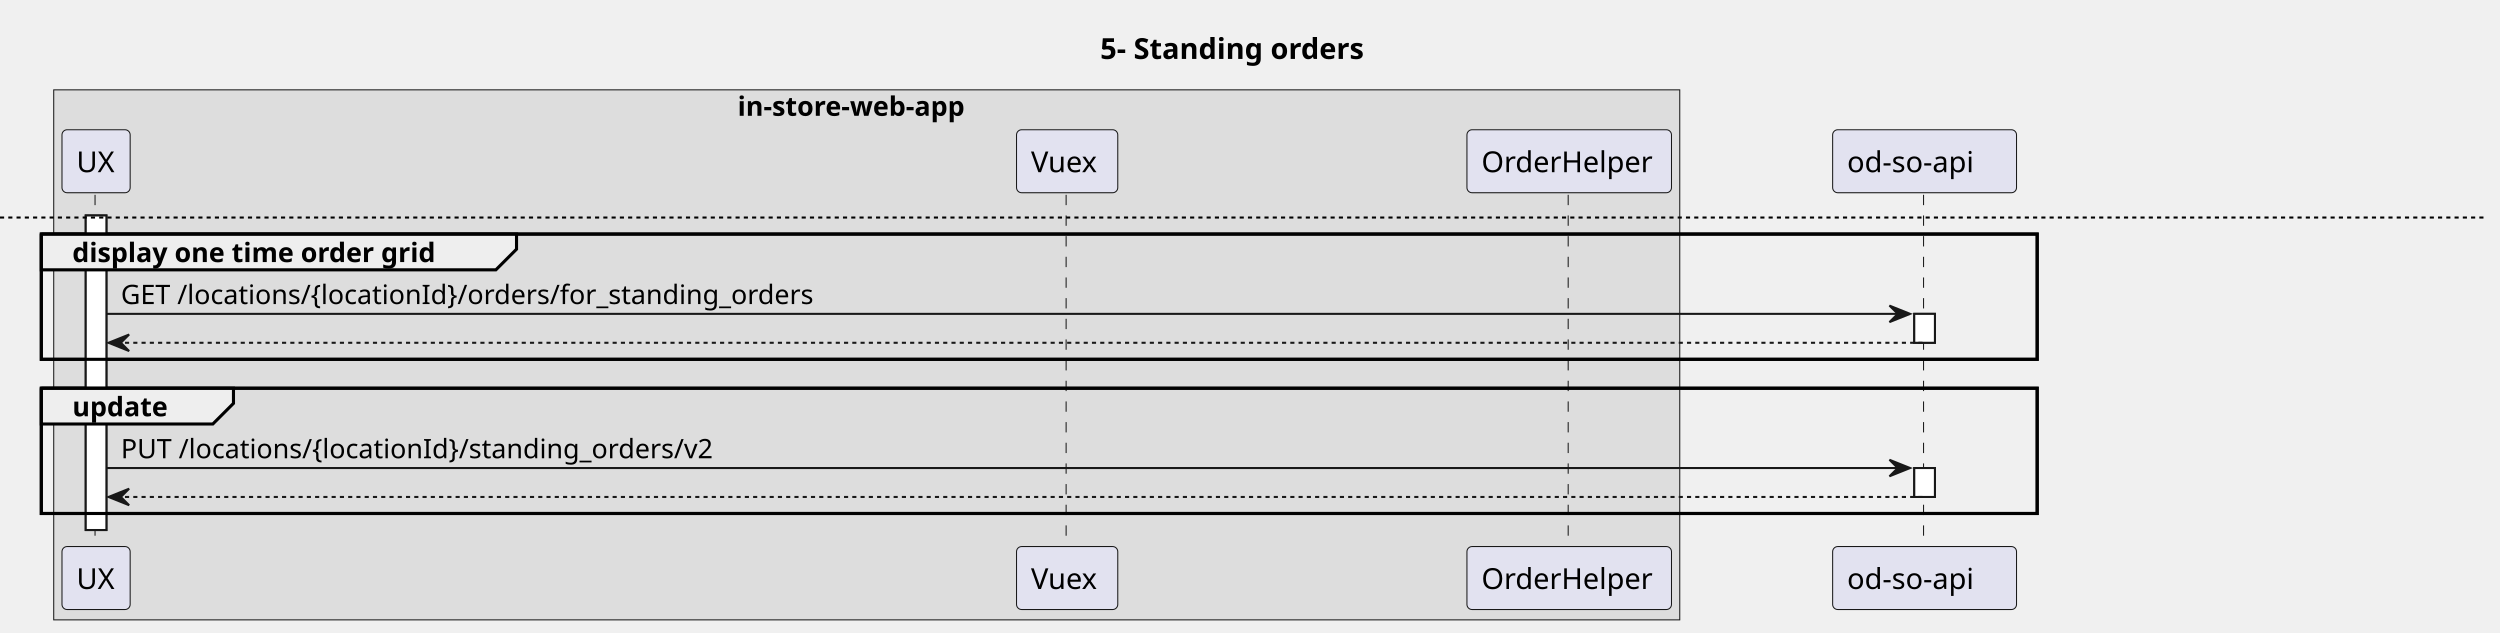
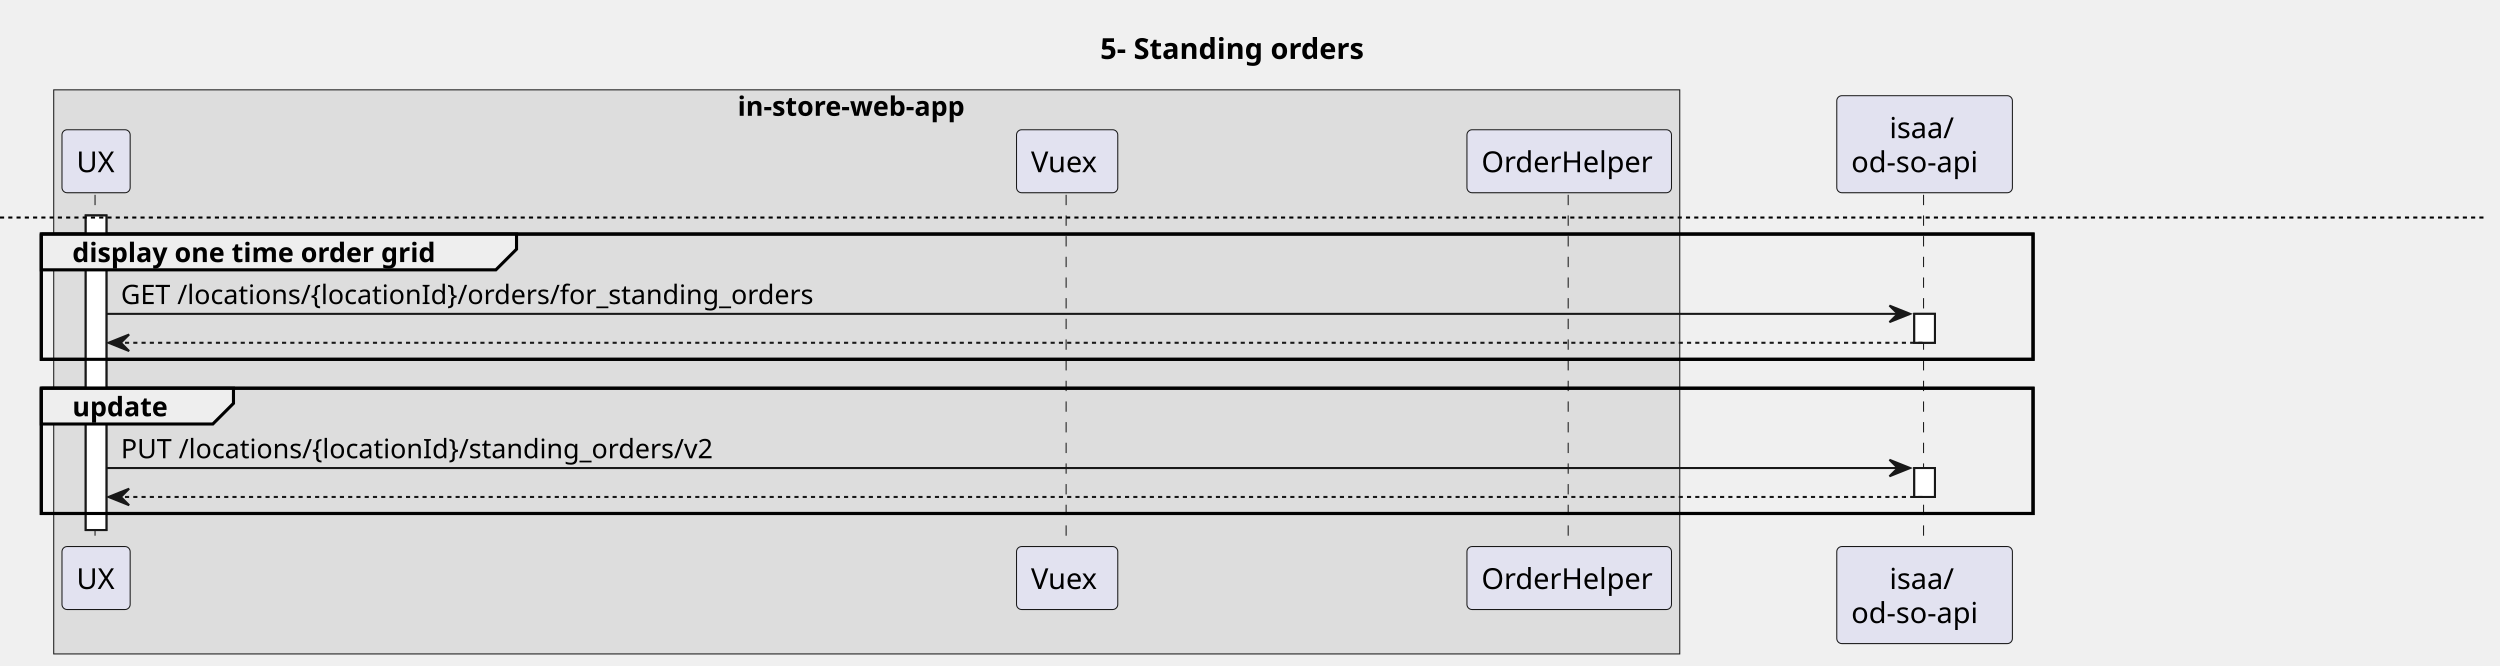
- <svg xmlns="http://www.w3.org/2000/svg" contentStyleType="text/css" height="306px" preserveAspectRatio="none" style="width:1210px;height:306px;background:#FFFFFF;" version="1.1" viewBox="0 0 1210 306" width="1210px" zoomAndPan="magnify">
+ <svg xmlns="http://www.w3.org/2000/svg" contentStyleType="text/css" height="322px" preserveAspectRatio="none" style="width:1210px;height:322px;background:#FFFFFF;" version="1.1" viewBox="0 0 1210 322" width="1210px" zoomAndPan="magnify">
  <defs />
  <g>
    <rect height="26.488" style="stroke:#00000000;stroke-width:1.0;fill:none;" width="147" x="527.5" y="10" />
    <text fill="#000000" font-family="sans-serif" font-size="14" font-weight="bold" lengthAdjust="spacing" textLength="137" x="532.5" y="28.535">5- Standing orders</text>
-     <rect fill="#DDDDDD" height="256.529" style="stroke:#181818;stroke-width:0.5;" width="787" x="26" y="43.488" />
+     <rect fill="#DDDDDD" height="273.018" style="stroke:#181818;stroke-width:0.5;" width="787" x="26" y="43.488" />
    <text fill="#000000" font-family="sans-serif" font-size="13" font-weight="bold" lengthAdjust="spacing" textLength="125" x="357" y="56.057">in-store-web-app</text>
    <rect fill="#FFFFFF" height="152.242" style="stroke:#181818;stroke-width:1.0;" width="10" x="41.5" y="104.287" />
    <rect fill="#FFFFFF" height="14" style="stroke:#181818;stroke-width:1.0;" width="10" x="926.5" y="151.908" />
    <rect fill="#FFFFFF" height="14" style="stroke:#181818;stroke-width:1.0;" width="10" x="926.5" y="226.529" />
-     <rect height="60.621" style="stroke:#000000;stroke-width:1.5;fill:none;" width="966" x="20" y="113.287" />
-     <rect height="60.621" style="stroke:#000000;stroke-width:1.5;fill:none;" width="966" x="20" y="187.908" />
+     <rect height="60.621" style="stroke:#000000;stroke-width:1.5;fill:none;" width="964" x="20" y="113.287" />
+     <rect height="60.621" style="stroke:#000000;stroke-width:1.5;fill:none;" width="964" x="20" y="187.908" />
    <line style="stroke:#181818;stroke-width:0.5;fill:none;stroke-dasharray:5.0,5.0;" x1="46" x2="46" y1="94.287" y2="265.529" />
    <line style="stroke:#181818;stroke-width:0.5;fill:none;stroke-dasharray:5.0,5.0;" x1="516" x2="516" y1="94.287" y2="265.529" />
    <line style="stroke:#181818;stroke-width:0.5;fill:none;stroke-dasharray:5.0,5.0;" x1="759" x2="759" y1="94.287" y2="265.529" />
    <line style="stroke:#181818;stroke-width:0.5;fill:none;stroke-dasharray:5.0,5.0;" x1="931" x2="931" y1="94.287" y2="265.529" />
    <rect fill="#E2E2F0" height="30.488" rx="2.5" ry="2.5" style="stroke:#181818;stroke-width:0.5;" width="33" x="30" y="62.799" />
    <text fill="#000000" font-family="sans-serif" font-size="14" lengthAdjust="spacing" textLength="19" x="37" y="83.334">UX</text>
    <rect fill="#E2E2F0" height="30.488" rx="2.5" ry="2.5" style="stroke:#181818;stroke-width:0.5;" width="33" x="30" y="264.529" />
    <text fill="#000000" font-family="sans-serif" font-size="14" lengthAdjust="spacing" textLength="19" x="37" y="285.065">UX</text>
    <rect fill="#E2E2F0" height="30.488" rx="2.5" ry="2.5" style="stroke:#181818;stroke-width:0.5;" width="49" x="492" y="62.799" />
    <text fill="#000000" font-family="sans-serif" font-size="14" lengthAdjust="spacing" textLength="35" x="499" y="83.334">Vuex</text>
    <rect fill="#E2E2F0" height="30.488" rx="2.5" ry="2.5" style="stroke:#181818;stroke-width:0.5;" width="49" x="492" y="264.529" />
    <text fill="#000000" font-family="sans-serif" font-size="14" lengthAdjust="spacing" textLength="35" x="499" y="285.065">Vuex</text>
    <rect fill="#E2E2F0" height="30.488" rx="2.5" ry="2.5" style="stroke:#181818;stroke-width:0.5;" width="99" x="710" y="62.799" />
    <text fill="#000000" font-family="sans-serif" font-size="14" lengthAdjust="spacing" textLength="85" x="717" y="83.334">OrderHelper</text>
    <rect fill="#E2E2F0" height="30.488" rx="2.5" ry="2.5" style="stroke:#181818;stroke-width:0.5;" width="99" x="710" y="264.529" />
    <text fill="#000000" font-family="sans-serif" font-size="14" lengthAdjust="spacing" textLength="85" x="717" y="285.065">OrderHelper</text>
-     <rect fill="#E2E2F0" height="30.488" rx="2.5" ry="2.5" style="stroke:#181818;stroke-width:0.5;" width="89" x="887" y="62.799" />
-     <text fill="#000000" font-family="sans-serif" font-size="14" lengthAdjust="spacing" textLength="71" x="894" y="83.334">od-so-api</text>
-     <rect fill="#E2E2F0" height="30.488" rx="2.5" ry="2.5" style="stroke:#181818;stroke-width:0.5;" width="89" x="887" y="264.529" />
-     <text fill="#000000" font-family="sans-serif" font-size="14" lengthAdjust="spacing" textLength="71" x="894" y="285.065">od-so-api</text>
+     <rect fill="#E2E2F0" height="46.977" rx="2.5" ry="2.5" style="stroke:#181818;stroke-width:0.5;" width="85" x="889" y="46.31" />
+     <text fill="#000000" font-family="sans-serif" font-size="14" lengthAdjust="spacing" textLength="34" x="914.5" y="66.846">isaa/</text>
+     <text fill="#000000" font-family="sans-serif" font-size="14" lengthAdjust="spacing" textLength="71" x="896" y="83.334">od-so-api</text>
+     <rect fill="#E2E2F0" height="46.977" rx="2.5" ry="2.5" style="stroke:#181818;stroke-width:0.5;" width="85" x="889" y="264.529" />
+     <text fill="#000000" font-family="sans-serif" font-size="14" lengthAdjust="spacing" textLength="34" x="914.5" y="285.065">isaa/</text>
+     <text fill="#000000" font-family="sans-serif" font-size="14" lengthAdjust="spacing" textLength="71" x="896" y="301.553">od-so-api</text>
    <rect fill="#FFFFFF" height="152.242" style="stroke:#181818;stroke-width:1.0;" width="10" x="41.5" y="104.287" />
    <rect fill="#FFFFFF" height="14" style="stroke:#181818;stroke-width:1.0;" width="10" x="926.5" y="151.908" />
    <rect fill="#FFFFFF" height="14" style="stroke:#181818;stroke-width:1.0;" width="10" x="926.5" y="226.529" />
    <line style="stroke:#000000;stroke-width:1.0;stroke-dasharray:2.0,2.0;" x1="0" x2="1203" y1="105.287" y2="105.287" />
    <path d="M20,113.287 L250,113.287 L250,120.598 L240,130.598 L20,130.598 L20,113.287 " fill="#EEEEEE" style="stroke:#000000;stroke-width:1.5;" />
-     <rect fill="none" height="60.621" style="stroke:#000000;stroke-width:1.5;" width="966" x="20" y="113.287" />
+     <rect fill="none" height="60.621" style="stroke:#000000;stroke-width:1.5;" width="964" x="20" y="113.287" />
    <text fill="#000000" font-family="sans-serif" font-size="13" font-weight="bold" lengthAdjust="spacing" textLength="185" x="35" y="126.856">display one time order grid</text>
    <polygon fill="#181818" points="914.5,147.908,924.5,151.908,914.5,155.908,918.5,151.908" style="stroke:#181818;stroke-width:1.0;" />
    <line style="stroke:#181818;stroke-width:1.0;" x1="51.5" x2="920.5" y1="151.908" y2="151.908" />
    <text fill="#000000" font-family="sans-serif" font-size="13" lengthAdjust="spacing" textLength="352" x="58.5" y="147.166">GET /locations/{locationId}/orders/for_standing_orders</text>
    <polygon fill="#181818" points="62.5,161.908,52.5,165.908,62.5,169.908,58.5,165.908" style="stroke:#181818;stroke-width:1.0;" />
    <line style="stroke:#181818;stroke-width:1.0;stroke-dasharray:2.0,2.0;" x1="56.5" x2="930.5" y1="165.908" y2="165.908" />
    <path d="M20,187.908 L113,187.908 L113,195.219 L103,205.219 L20,205.219 L20,187.908 " fill="#EEEEEE" style="stroke:#000000;stroke-width:1.5;" />
-     <rect fill="none" height="60.621" style="stroke:#000000;stroke-width:1.5;" width="966" x="20" y="187.908" />
+     <rect fill="none" height="60.621" style="stroke:#000000;stroke-width:1.5;" width="964" x="20" y="187.908" />
    <text fill="#000000" font-family="sans-serif" font-size="13" font-weight="bold" lengthAdjust="spacing" textLength="48" x="35" y="201.477">update</text>
    <polygon fill="#181818" points="914.5,222.529,924.5,226.529,914.5,230.529,918.5,226.529" style="stroke:#181818;stroke-width:1.0;" />
    <line style="stroke:#181818;stroke-width:1.0;" x1="51.5" x2="920.5" y1="226.529" y2="226.529" />
    <text fill="#000000" font-family="sans-serif" font-size="13" lengthAdjust="spacing" textLength="302" x="58.5" y="221.787">PUT /locations/{locationId}/standing_orders/v2</text>
    <polygon fill="#181818" points="62.5,236.529,52.5,240.529,62.5,244.529,58.5,240.529" style="stroke:#181818;stroke-width:1.0;" />
    <line style="stroke:#181818;stroke-width:1.0;stroke-dasharray:2.0,2.0;" x1="56.5" x2="930.5" y1="240.529" y2="240.529" />
  </g>
</svg>
